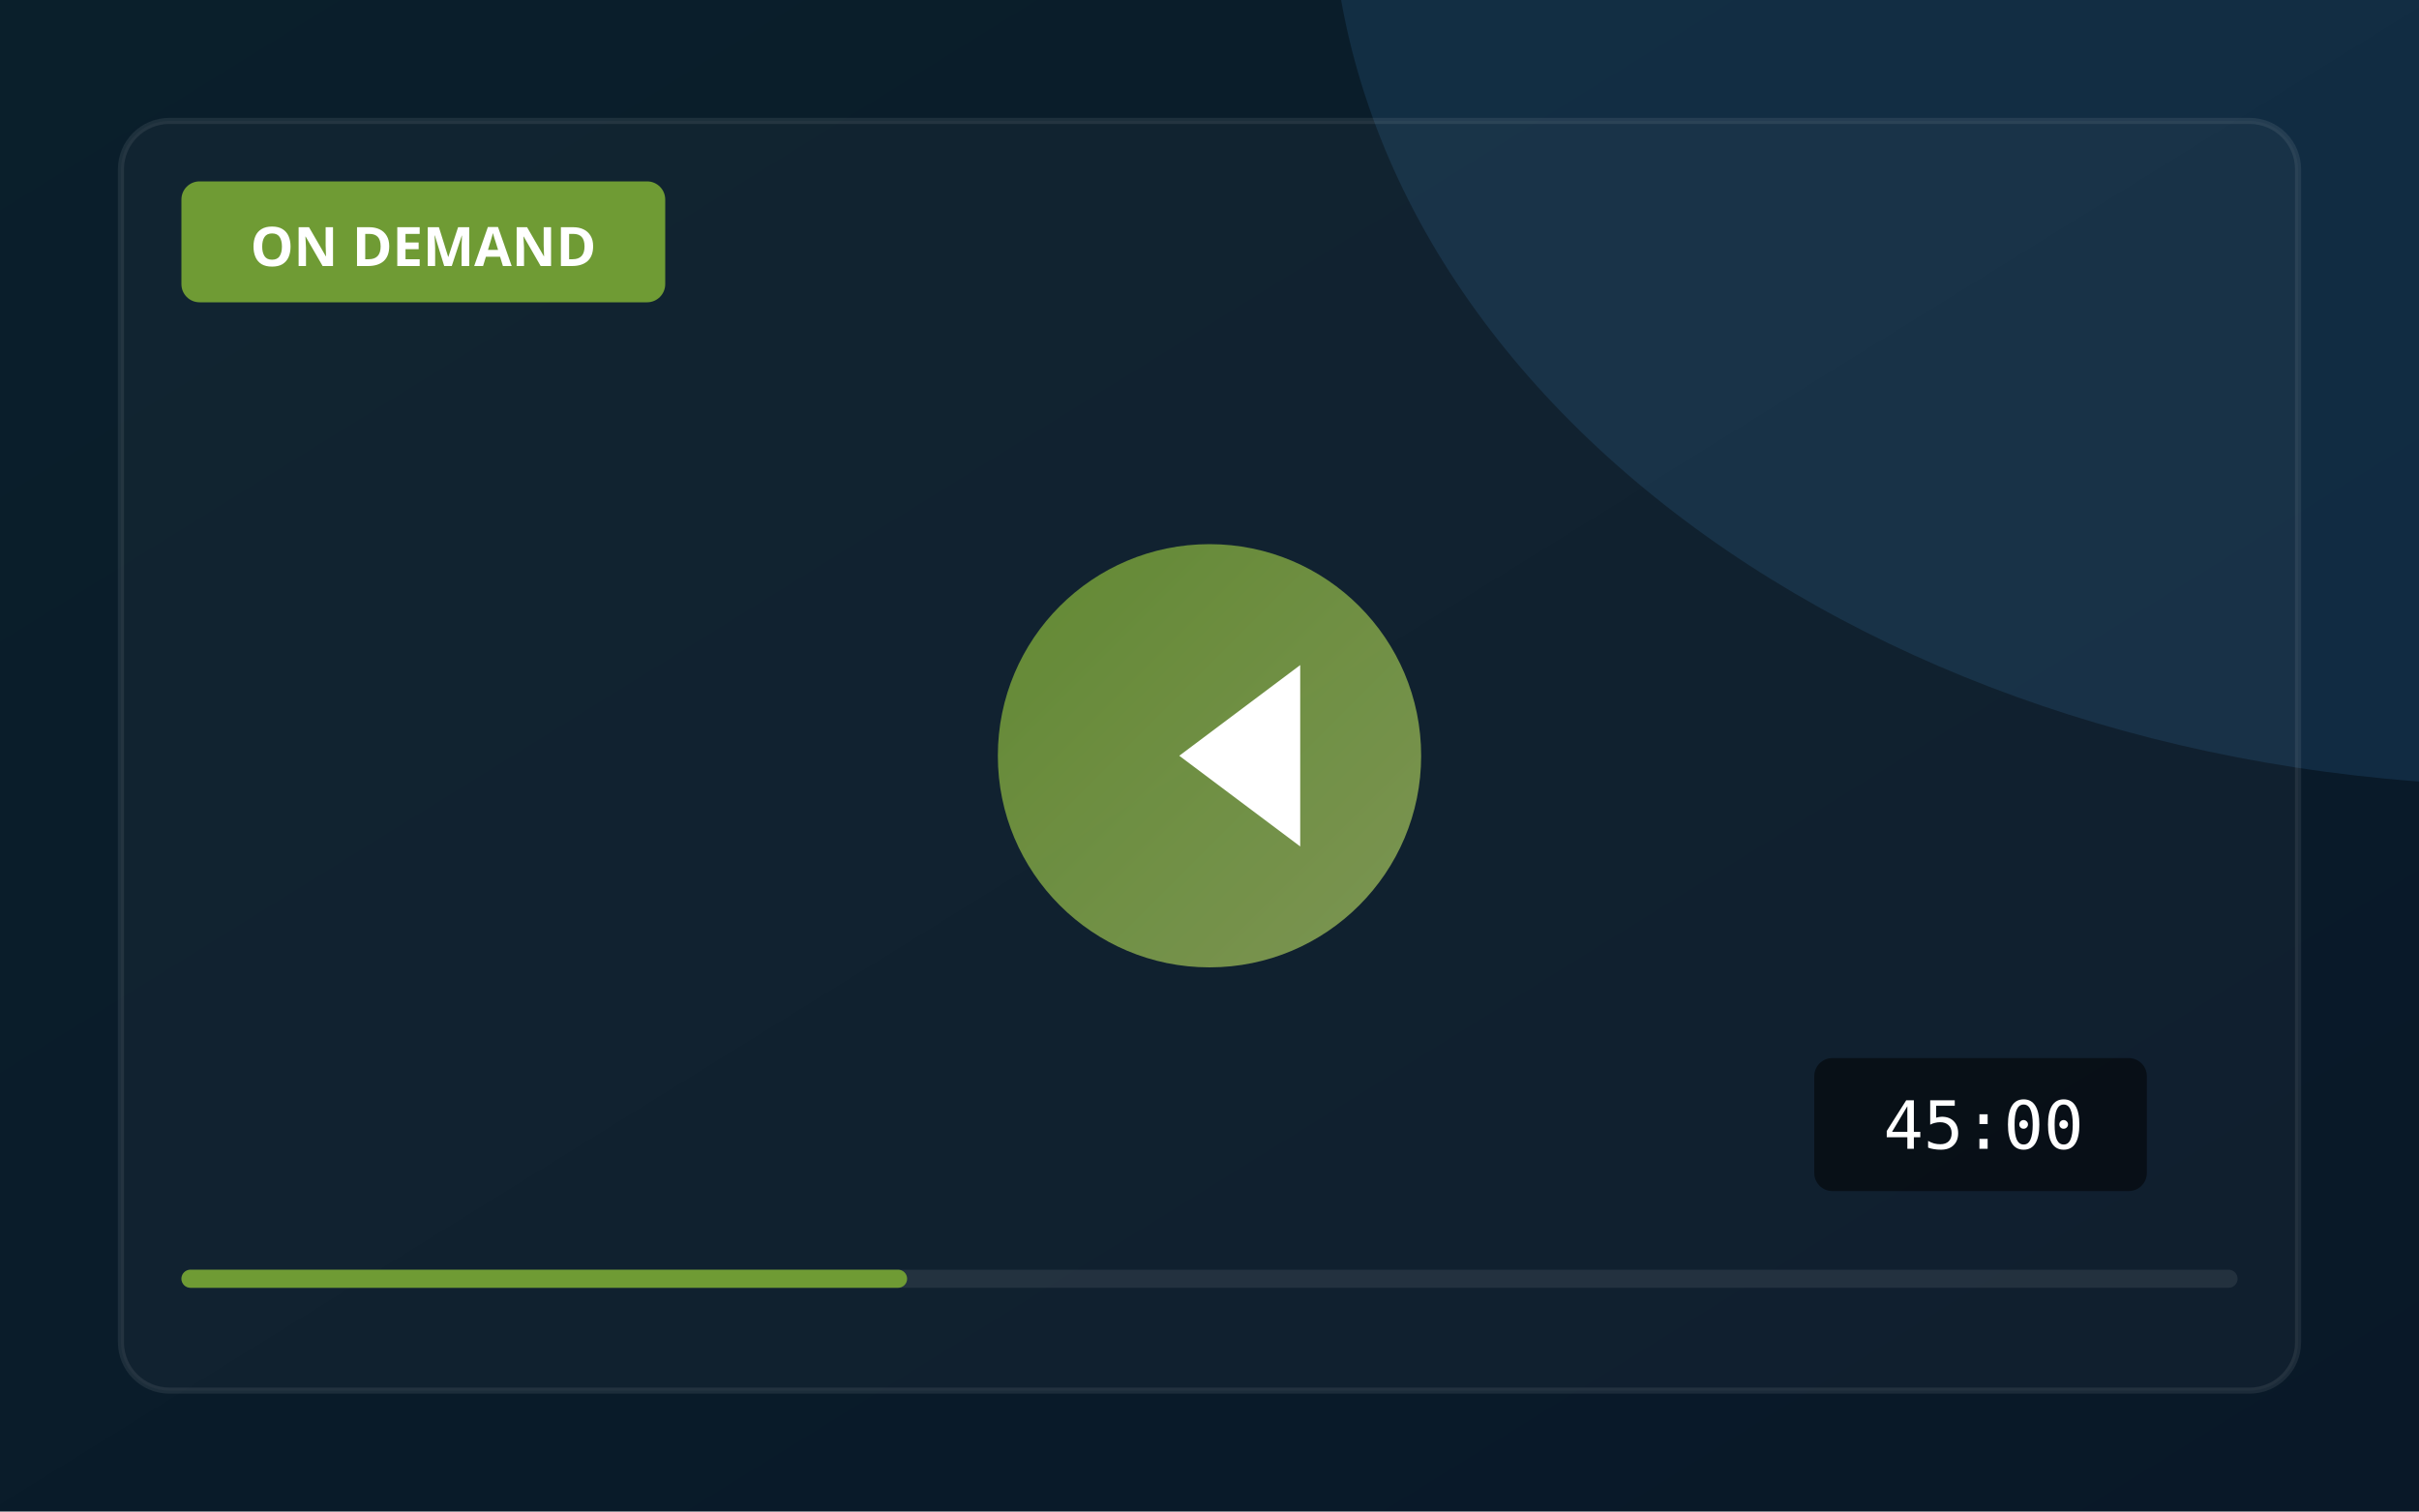
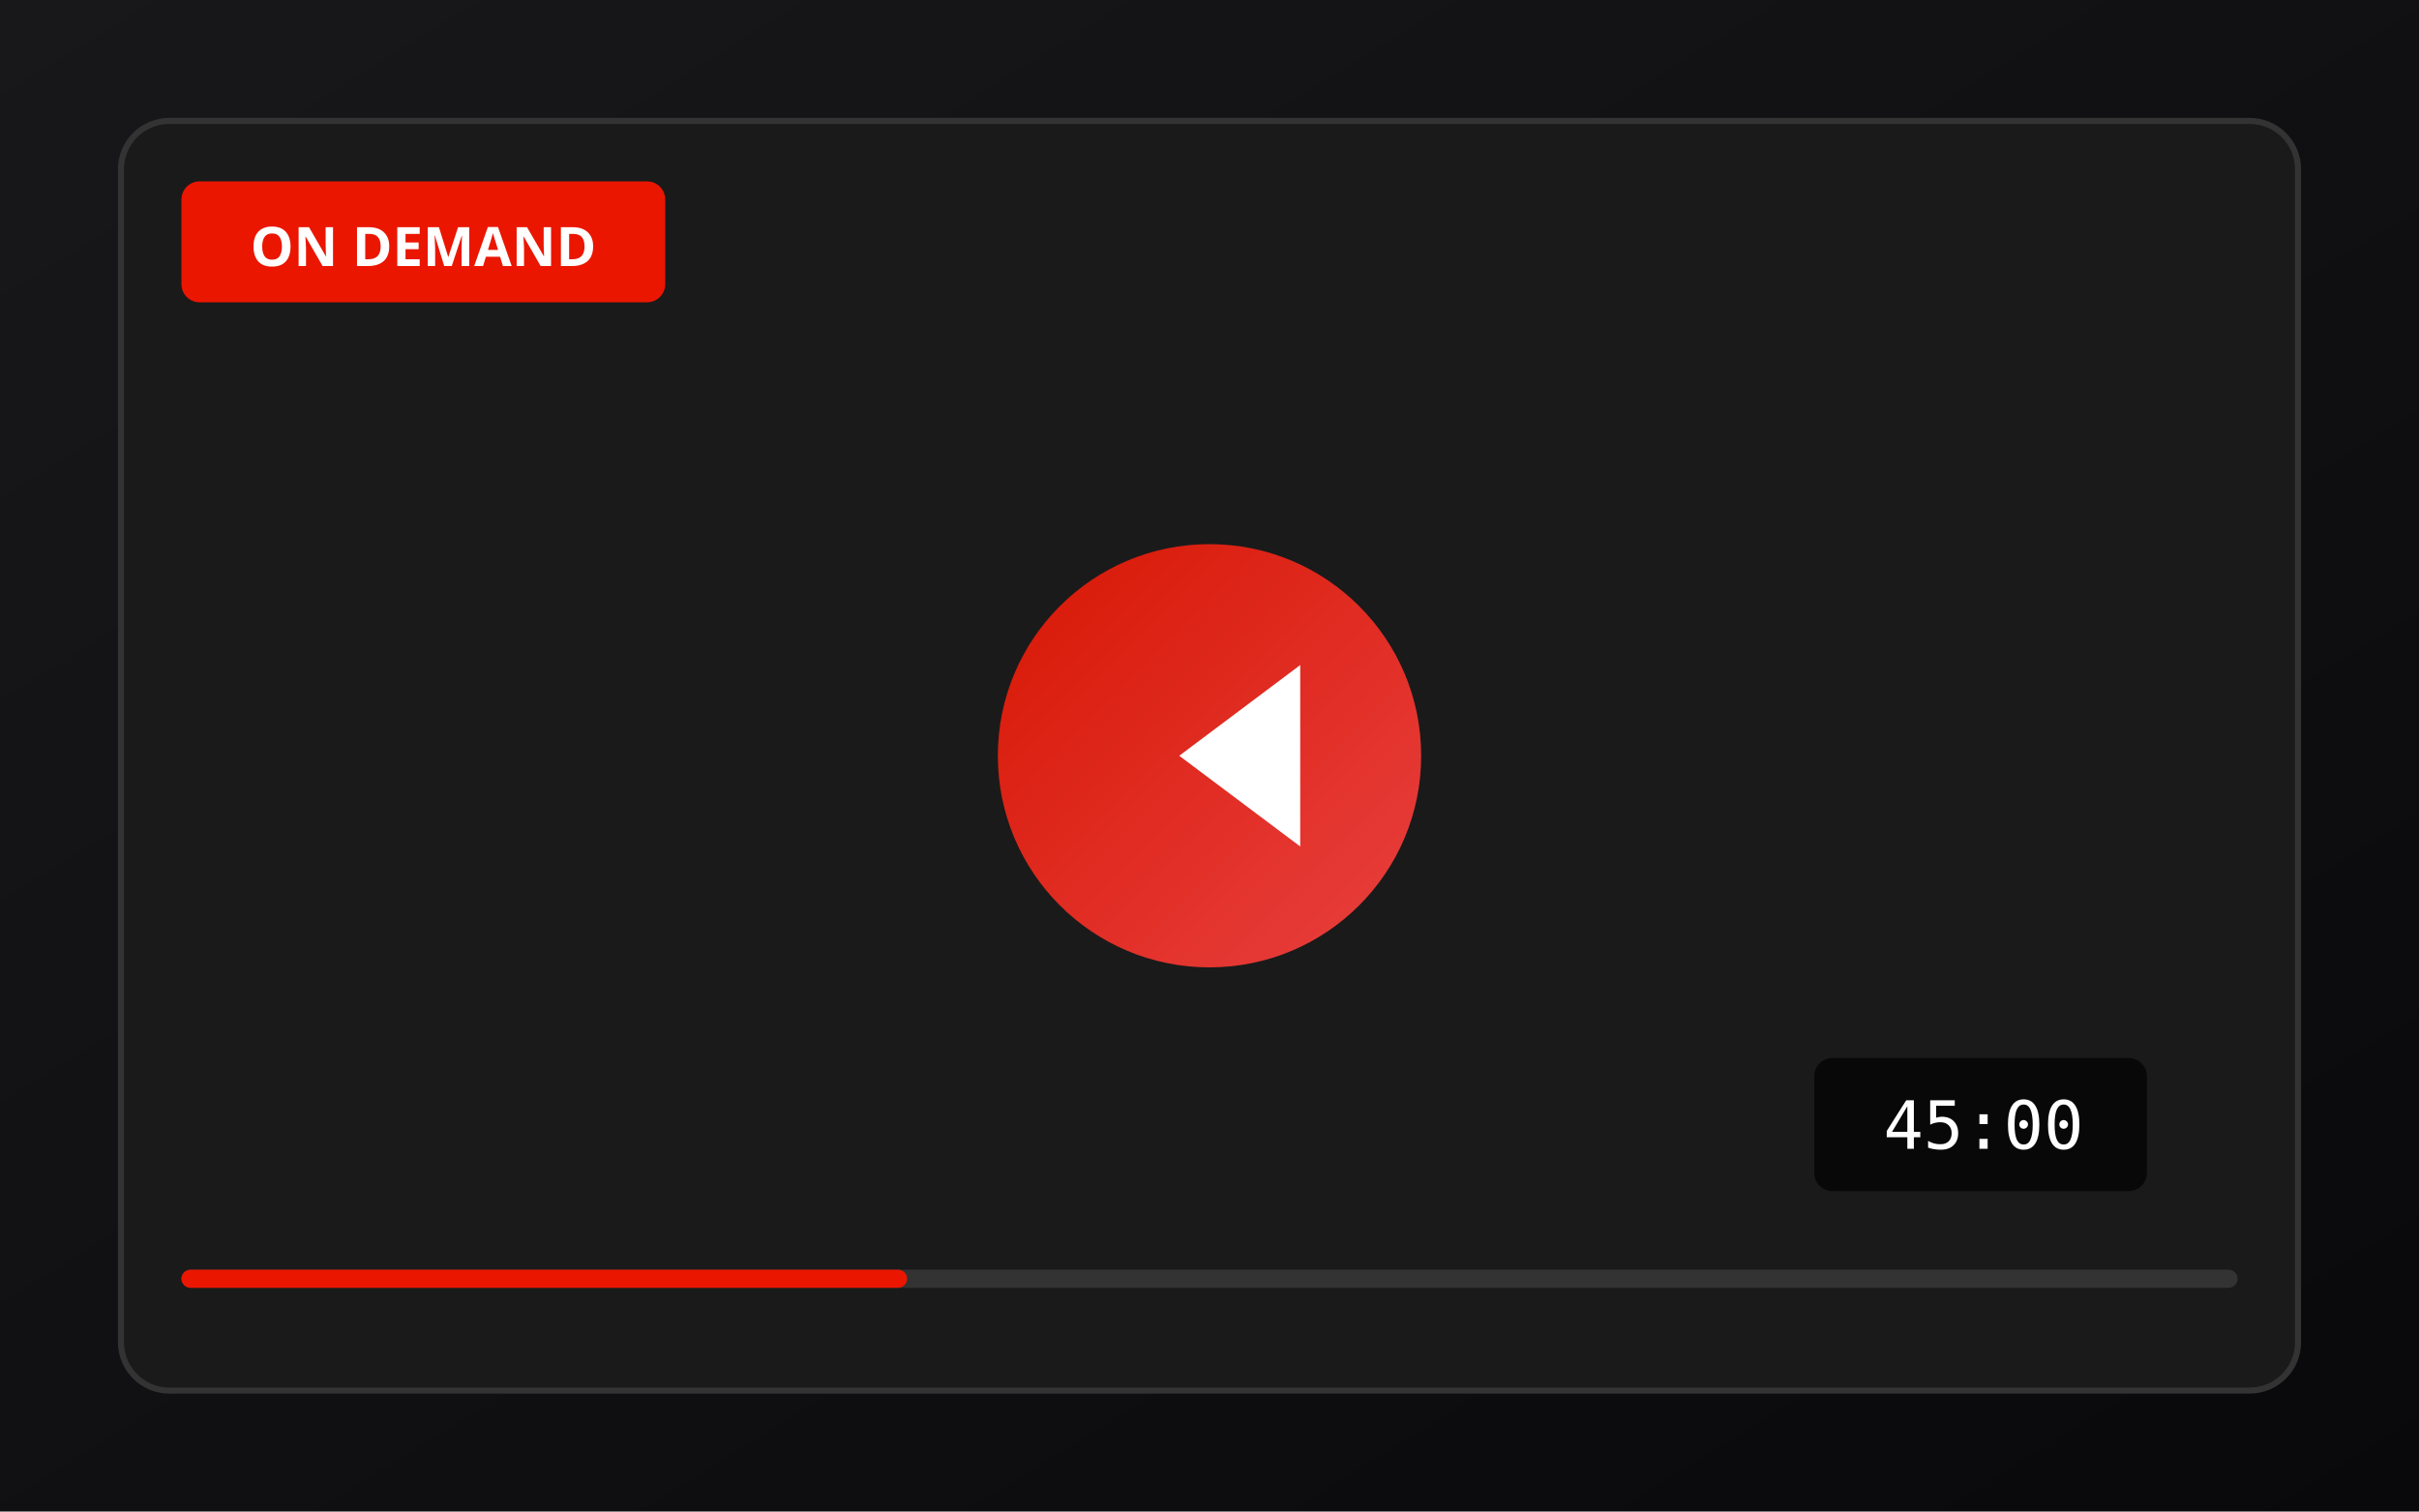
<svg xmlns="http://www.w3.org/2000/svg" viewBox="0 0 400 250">
  <defs>
    <linearGradient id="spot-webinar-bg" x1="0%" y1="0%" x2="100%" y2="100%">
-       <stop offset="0%" stop-color="#0a1f2b" />
-       <stop offset="100%" stop-color="#091828" />
+       <stop offset="0%" stop-color="#18181b" />
+       <stop offset="100%" stop-color="#09090b" />
    </linearGradient>
    <linearGradient id="spot-play-gradient" x1="0%" y1="0%" x2="100%" y2="100%">
-       <stop offset="0%" stop-color="#6f9b34" />
-       <stop offset="100%" stop-color="#90a959" />
+       <stop offset="0%" stop-color="#EB1600" />
+       <stop offset="100%" stop-color="#ff4444" />
    </linearGradient>
  </defs>
  <rect width="400" height="250" fill="url(#spot-webinar-bg)" />
-   <ellipse cx="420" cy="-20" rx="200" ry="150" fill="rgba(61,143,212,0.15)" />
-   <rect x="20" y="20" width="360" height="210" fill="rgba(255,255,255,0.03)" rx="8" stroke="rgba(255,255,255,0.08)" stroke-width="1" />
+   <rect x="20" y="20" width="360" height="210" fill="#1a1a1a" rx="8" stroke="#333" stroke-width="1" />
  <g transform="translate(200, 125)">
-     <circle r="35" fill="url(#spot-play-gradient)" opacity="0.85" />
+     <circle r="35" fill="url(#spot-play-gradient)" opacity="0.9" />
    <polygon points="12,-15 12,15 -8,0" fill="#fff" transform="translate(3, 0)" />
  </g>
  <g transform="translate(30, 210)">
-     <rect width="340" height="3" fill="rgba(255,255,255,0.08)" rx="1.5" />
-     <rect width="120" height="3" fill="#6f9b34" rx="1.5" />
+     <rect width="340" height="3" fill="#333" rx="1.5" />
+     <rect width="120" height="3" fill="#EB1600" rx="1.5" />
  </g>
-   <rect x="30" y="30" width="80" height="20" fill="#6f9b34" rx="3" />
+   <rect x="30" y="30" width="80" height="20" fill="#EB1600" rx="3" />
  <text x="70" y="44" font-family="system-ui, sans-serif" font-size="9" font-weight="600" fill="#fff" text-anchor="middle">ON DEMAND</text>
-   <rect x="300" y="175" width="55" height="22" fill="rgba(0,0,0,0.5)" rx="3" />
+   <rect x="300" y="175" width="55" height="22" fill="#000" opacity="0.7" rx="3" />
  <text x="328" y="190" font-family="monospace" font-size="11" fill="#fff" text-anchor="middle">45:00</text>
</svg>
